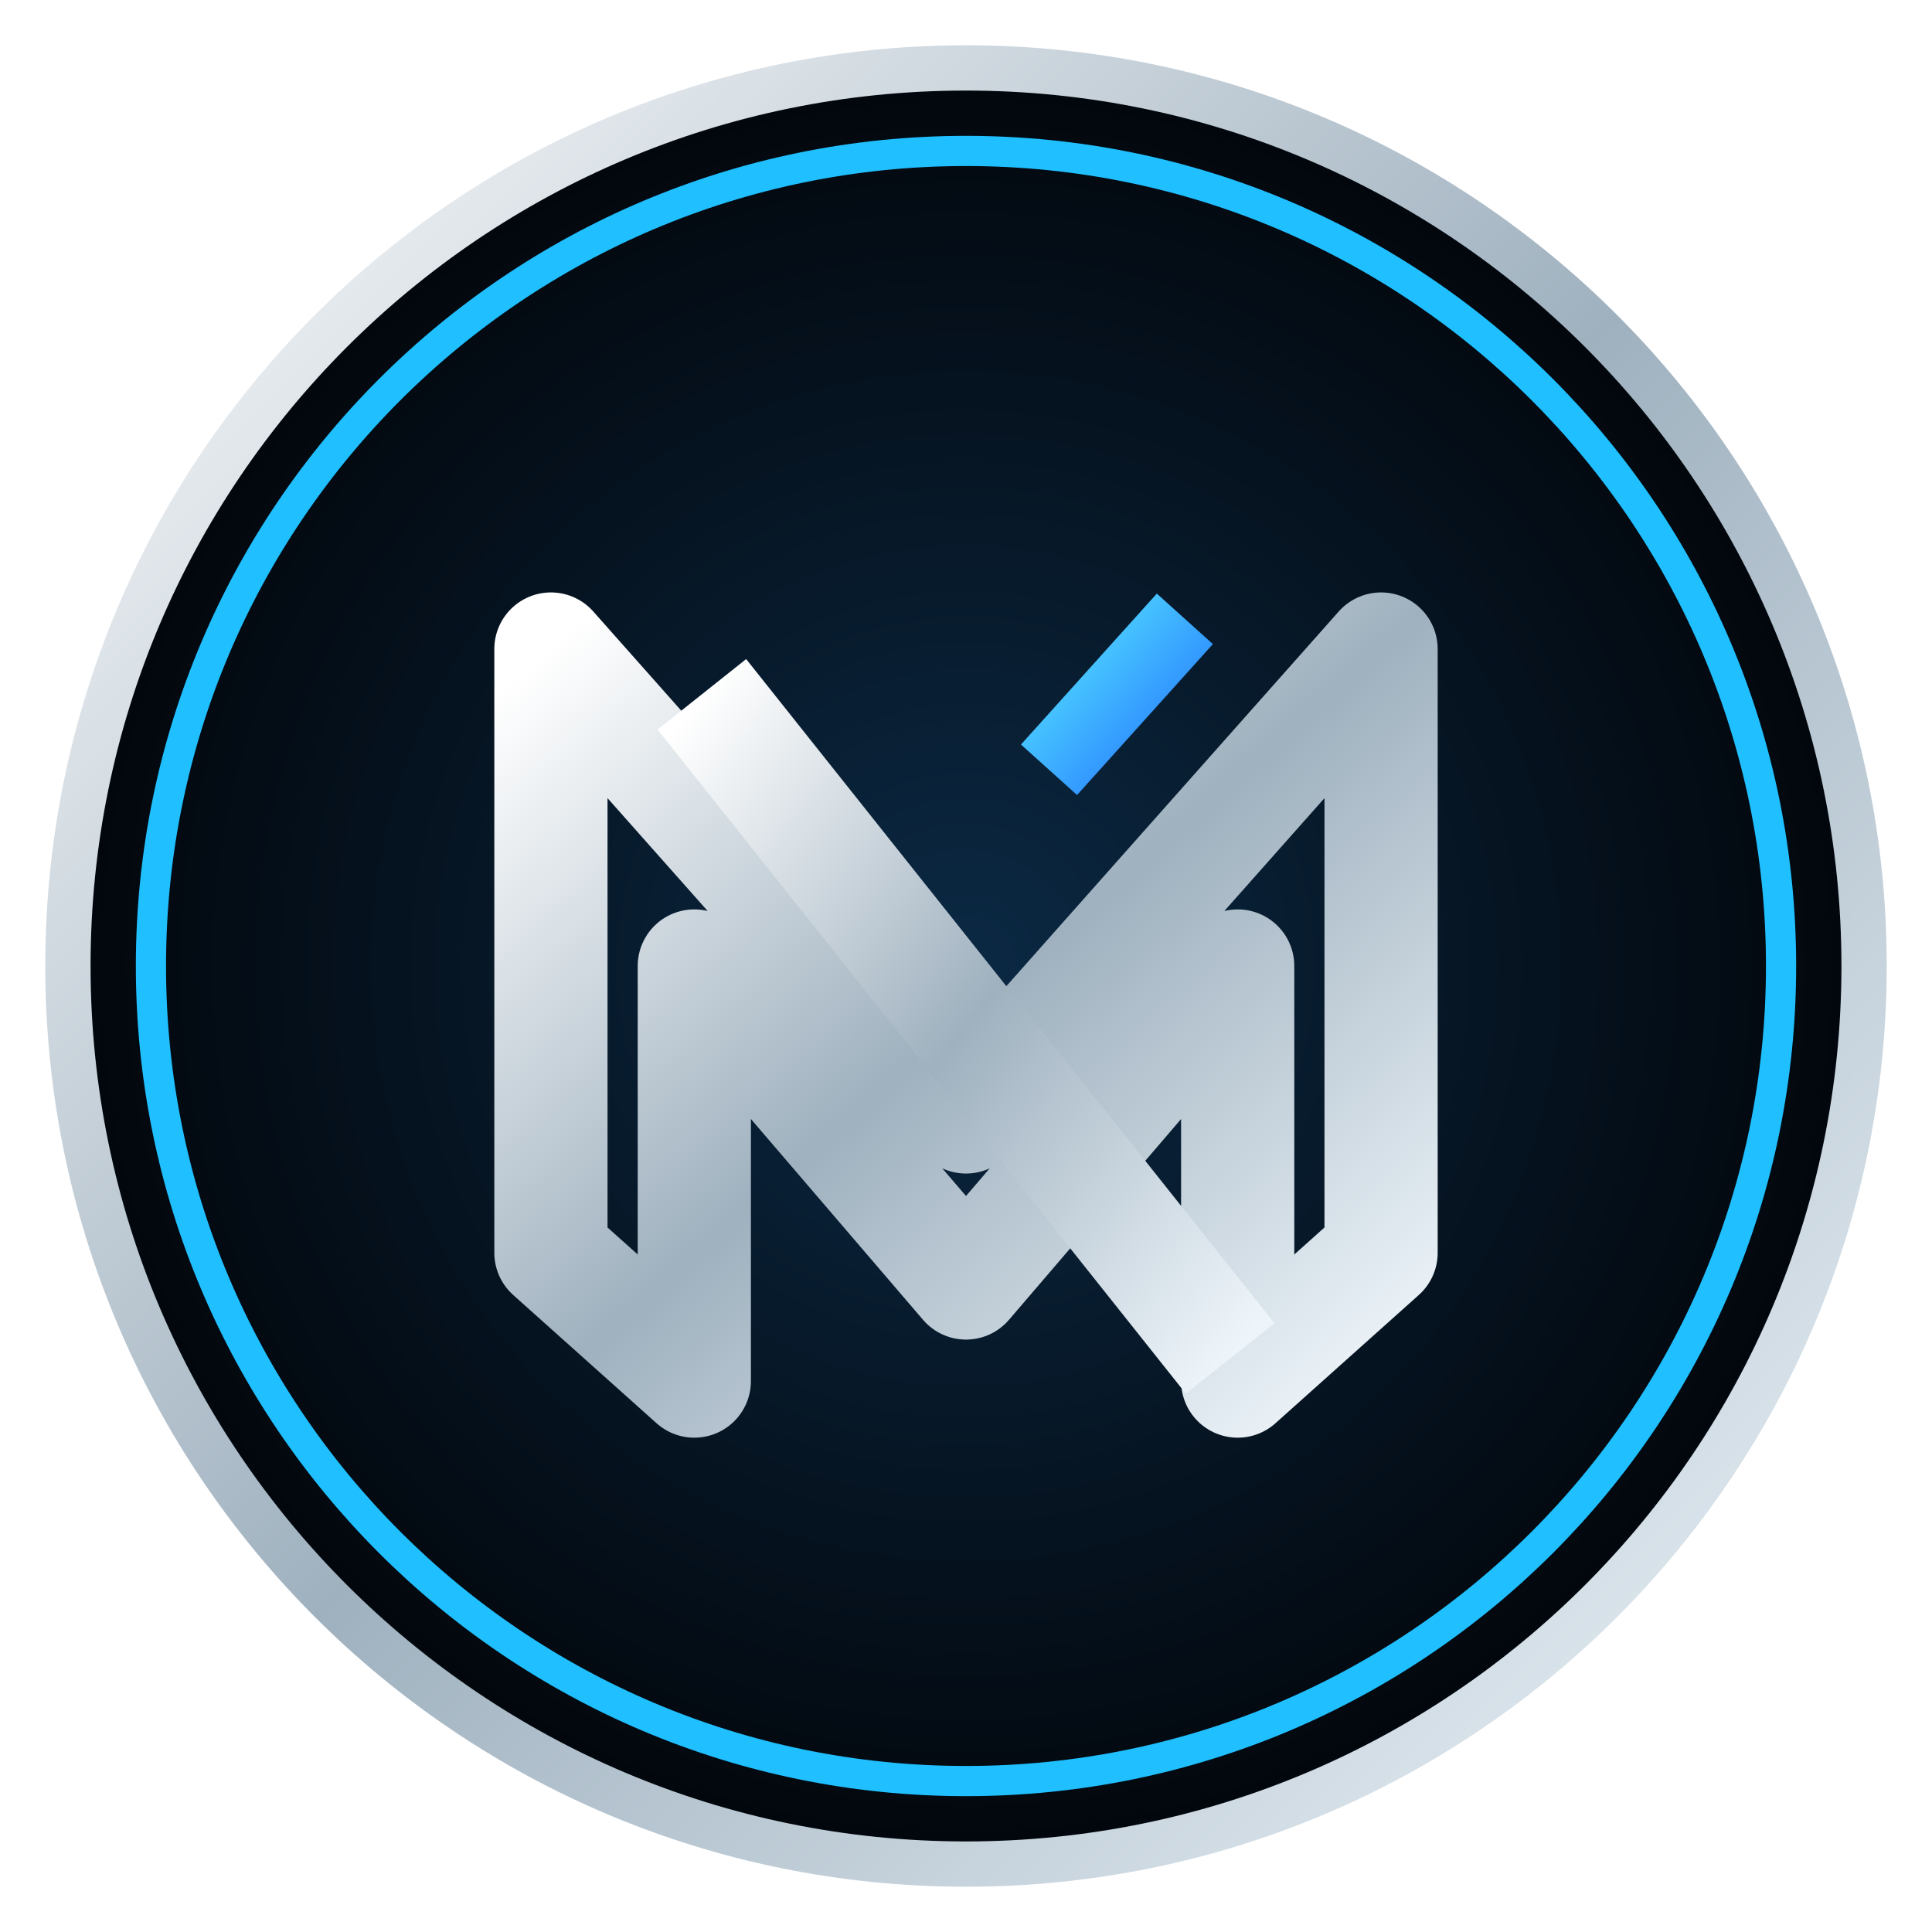
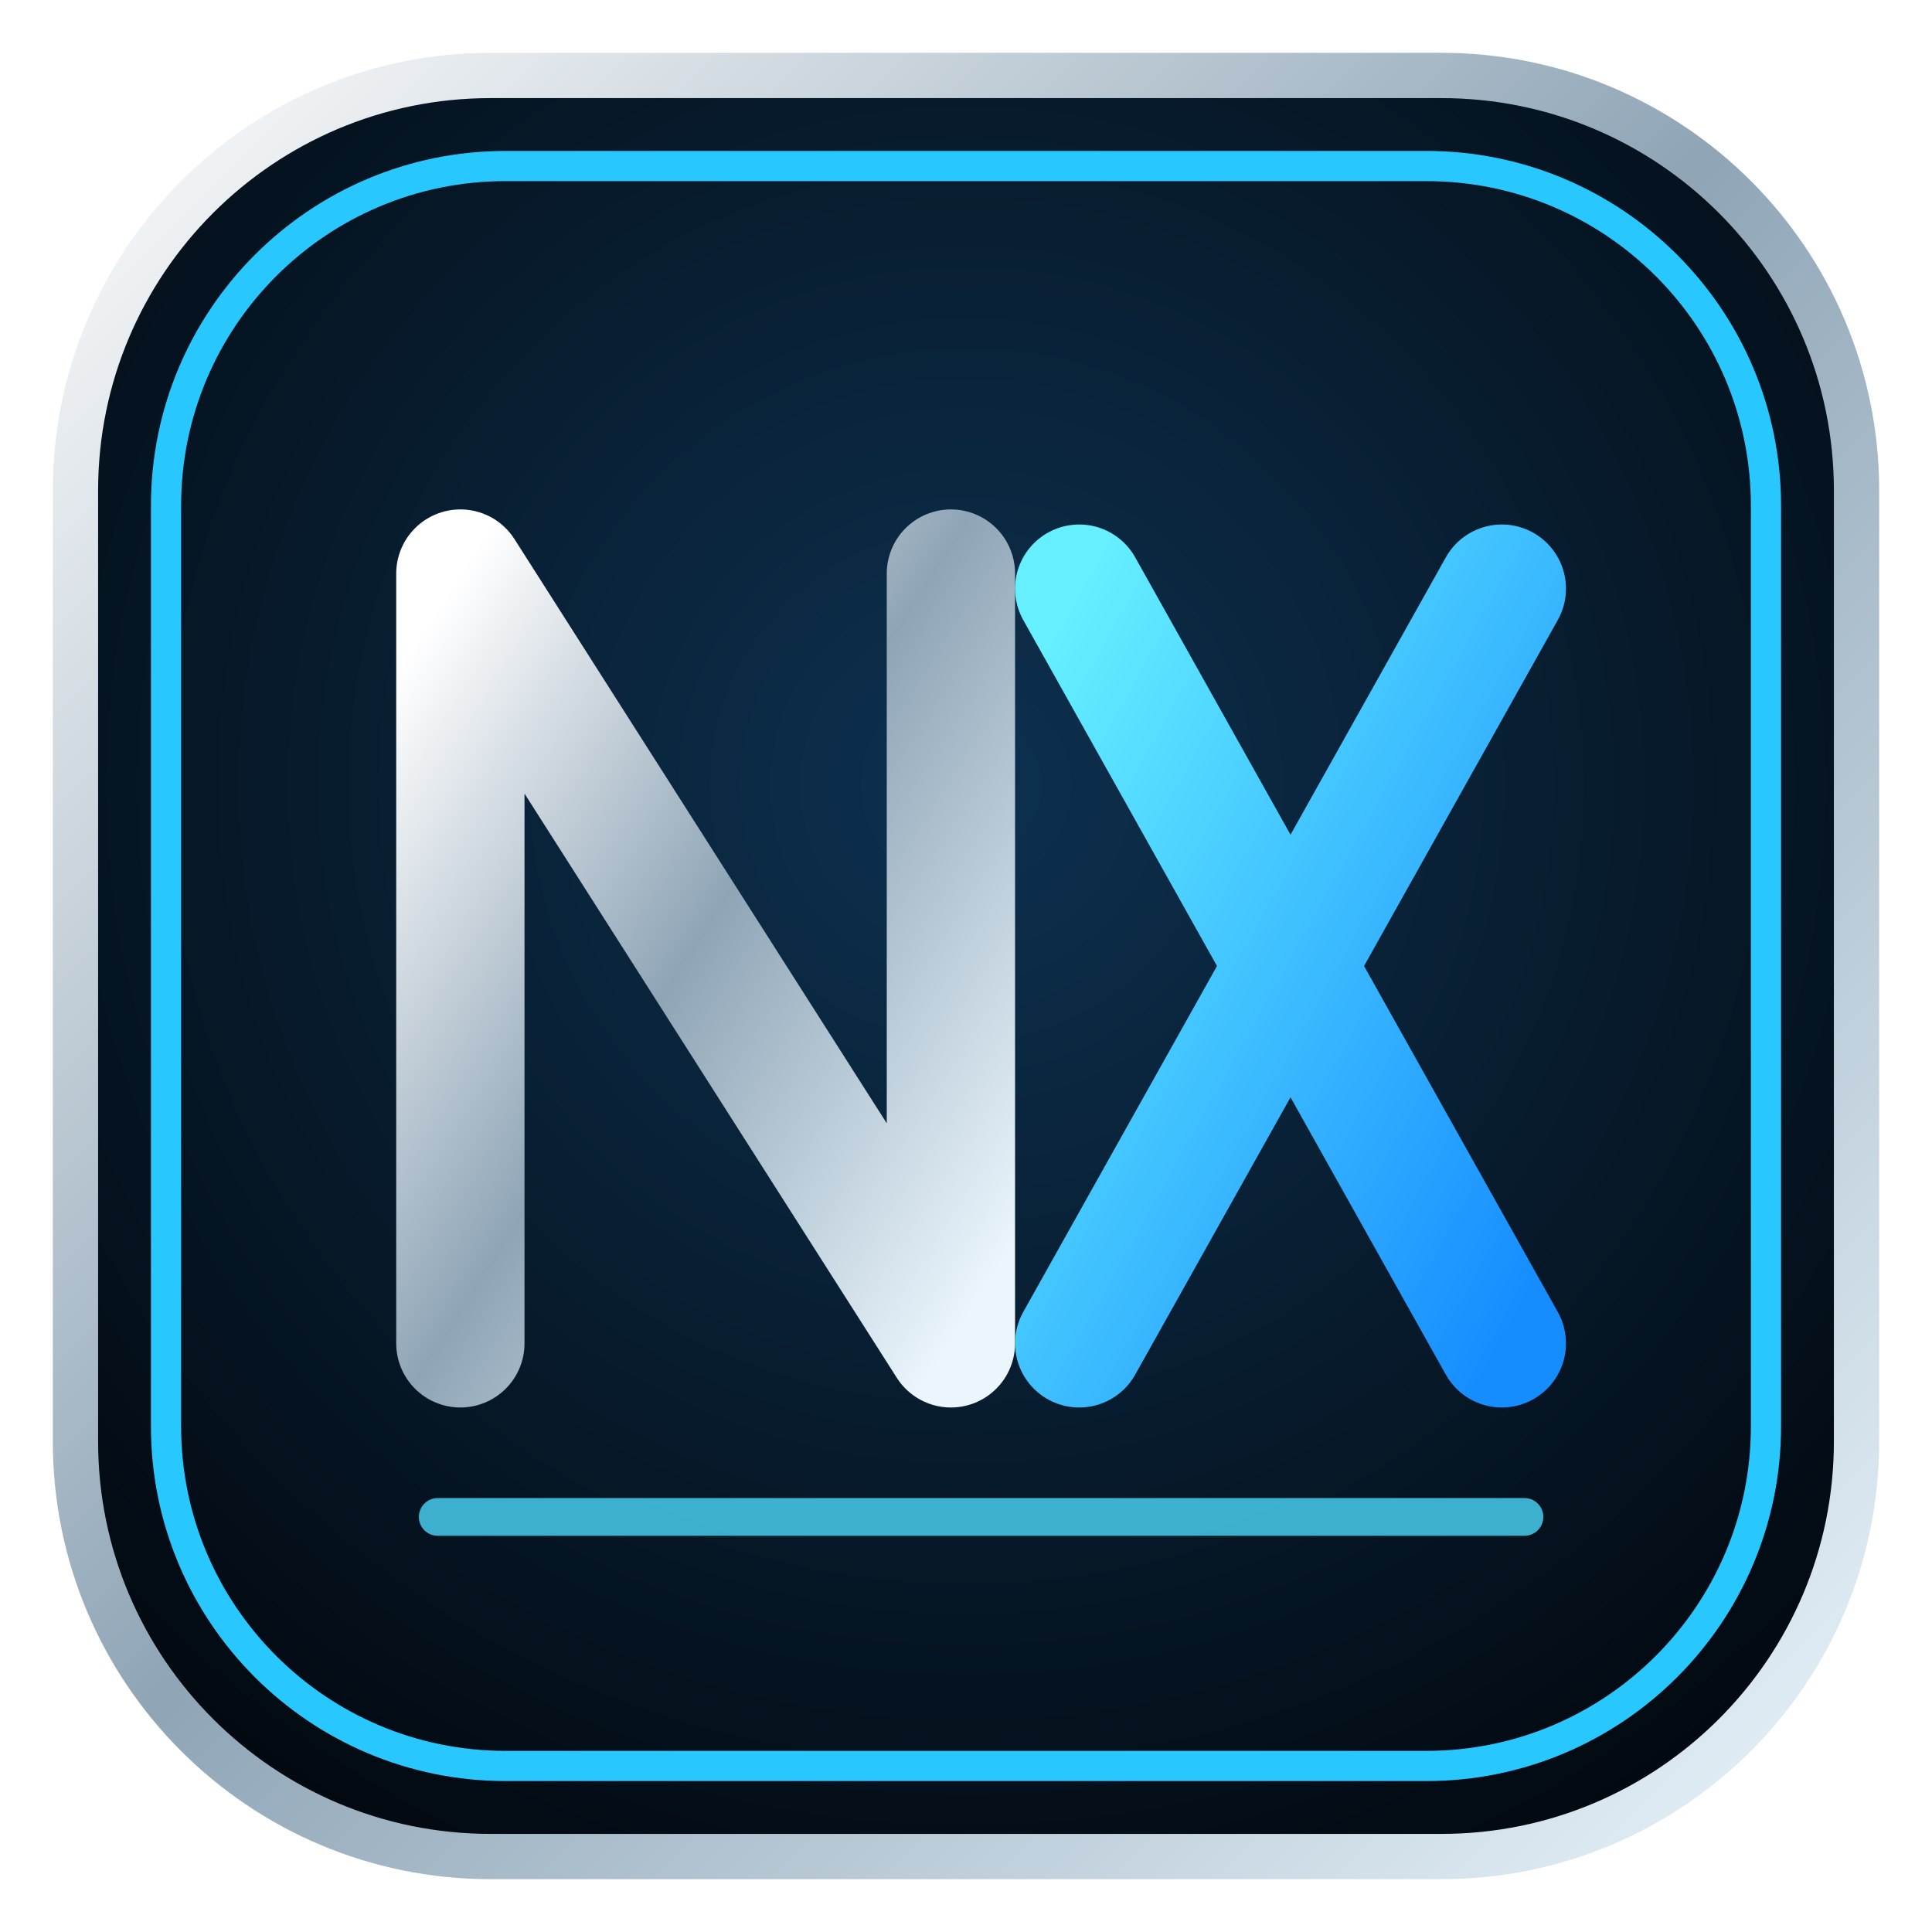
<svg xmlns="http://www.w3.org/2000/svg" viewBox="0 0 256 256">
  <defs>
-     <radialGradient id="b">
-       <stop stop-color="#0b2944" />
-       <stop offset="1" stop-color="#02060b" />
+     <radialGradient id="bg" cx="50%" cy="40%" r="70%">
+       <stop stop-color="#0d3150" />
+       <stop offset="1" stop-color="#02070d" />
    </radialGradient>
-     <linearGradient id="s" x1="0" y1="0" x2="1" y2="1">
-       <stop stop-color="#fff" />
-       <stop offset=".5" stop-color="#9fb1bf" />
-       <stop offset="1" stop-color="#eef5fa" />
+     <linearGradient id="silver" x1="0" y1="0" x2="1" y2="1">
+       <stop stop-color="#ffffff" />
+       <stop offset=".48" stop-color="#8fa5b6" />
+       <stop offset="1" stop-color="#eaf5fc" />
    </linearGradient>
-     <linearGradient id="c" x1="0" y1="0" x2="1" y2="1">
-       <stop stop-color="#55e4ff" />
-       <stop offset="1" stop-color="#2477ff" />
+     <linearGradient id="blue" x1="0" y1="0" x2="1" y2="1">
+       <stop stop-color="#65efff" />
+       <stop offset="1" stop-color="#168dff" />
    </linearGradient>
  </defs>
-   <circle cx="128" cy="128" r="119" fill="url(#b)" stroke="url(#s)" stroke-width="6" />
-   <circle cx="128" cy="128" r="108" fill="none" stroke="#20bfff" stroke-width="4" />
-   <path d="M73 166V86l55 62 55-62v80l-19 17v-55l-36 42-36-42v55z" fill="none" stroke="url(#s)" stroke-width="15" stroke-linejoin="round" />
-   <path d="M93 92l70 88" stroke="url(#s)" stroke-width="15" />
-   <path d="M139 102l18-20" stroke="url(#c)" stroke-width="10" />
+   <rect x="10" y="10" width="236" height="236" rx="55" fill="url(#bg)" stroke="url(#silver)" stroke-width="6" />
+   <rect x="22" y="22" width="212" height="212" rx="45" fill="none" stroke="#28c8ff" stroke-width="4" />
+   <path d="M61 178V76L126 178V76" fill="none" stroke="url(#silver)" stroke-width="17" stroke-linecap="round" stroke-linejoin="round" />
+   <path d="M143 78L199 178M199 78L143 178" fill="none" stroke="url(#blue)" stroke-width="17" stroke-linecap="round" />
+   <path d="M58 201H202" stroke="#4bdcff" stroke-width="5" stroke-linecap="round" opacity=".78" />
</svg>
